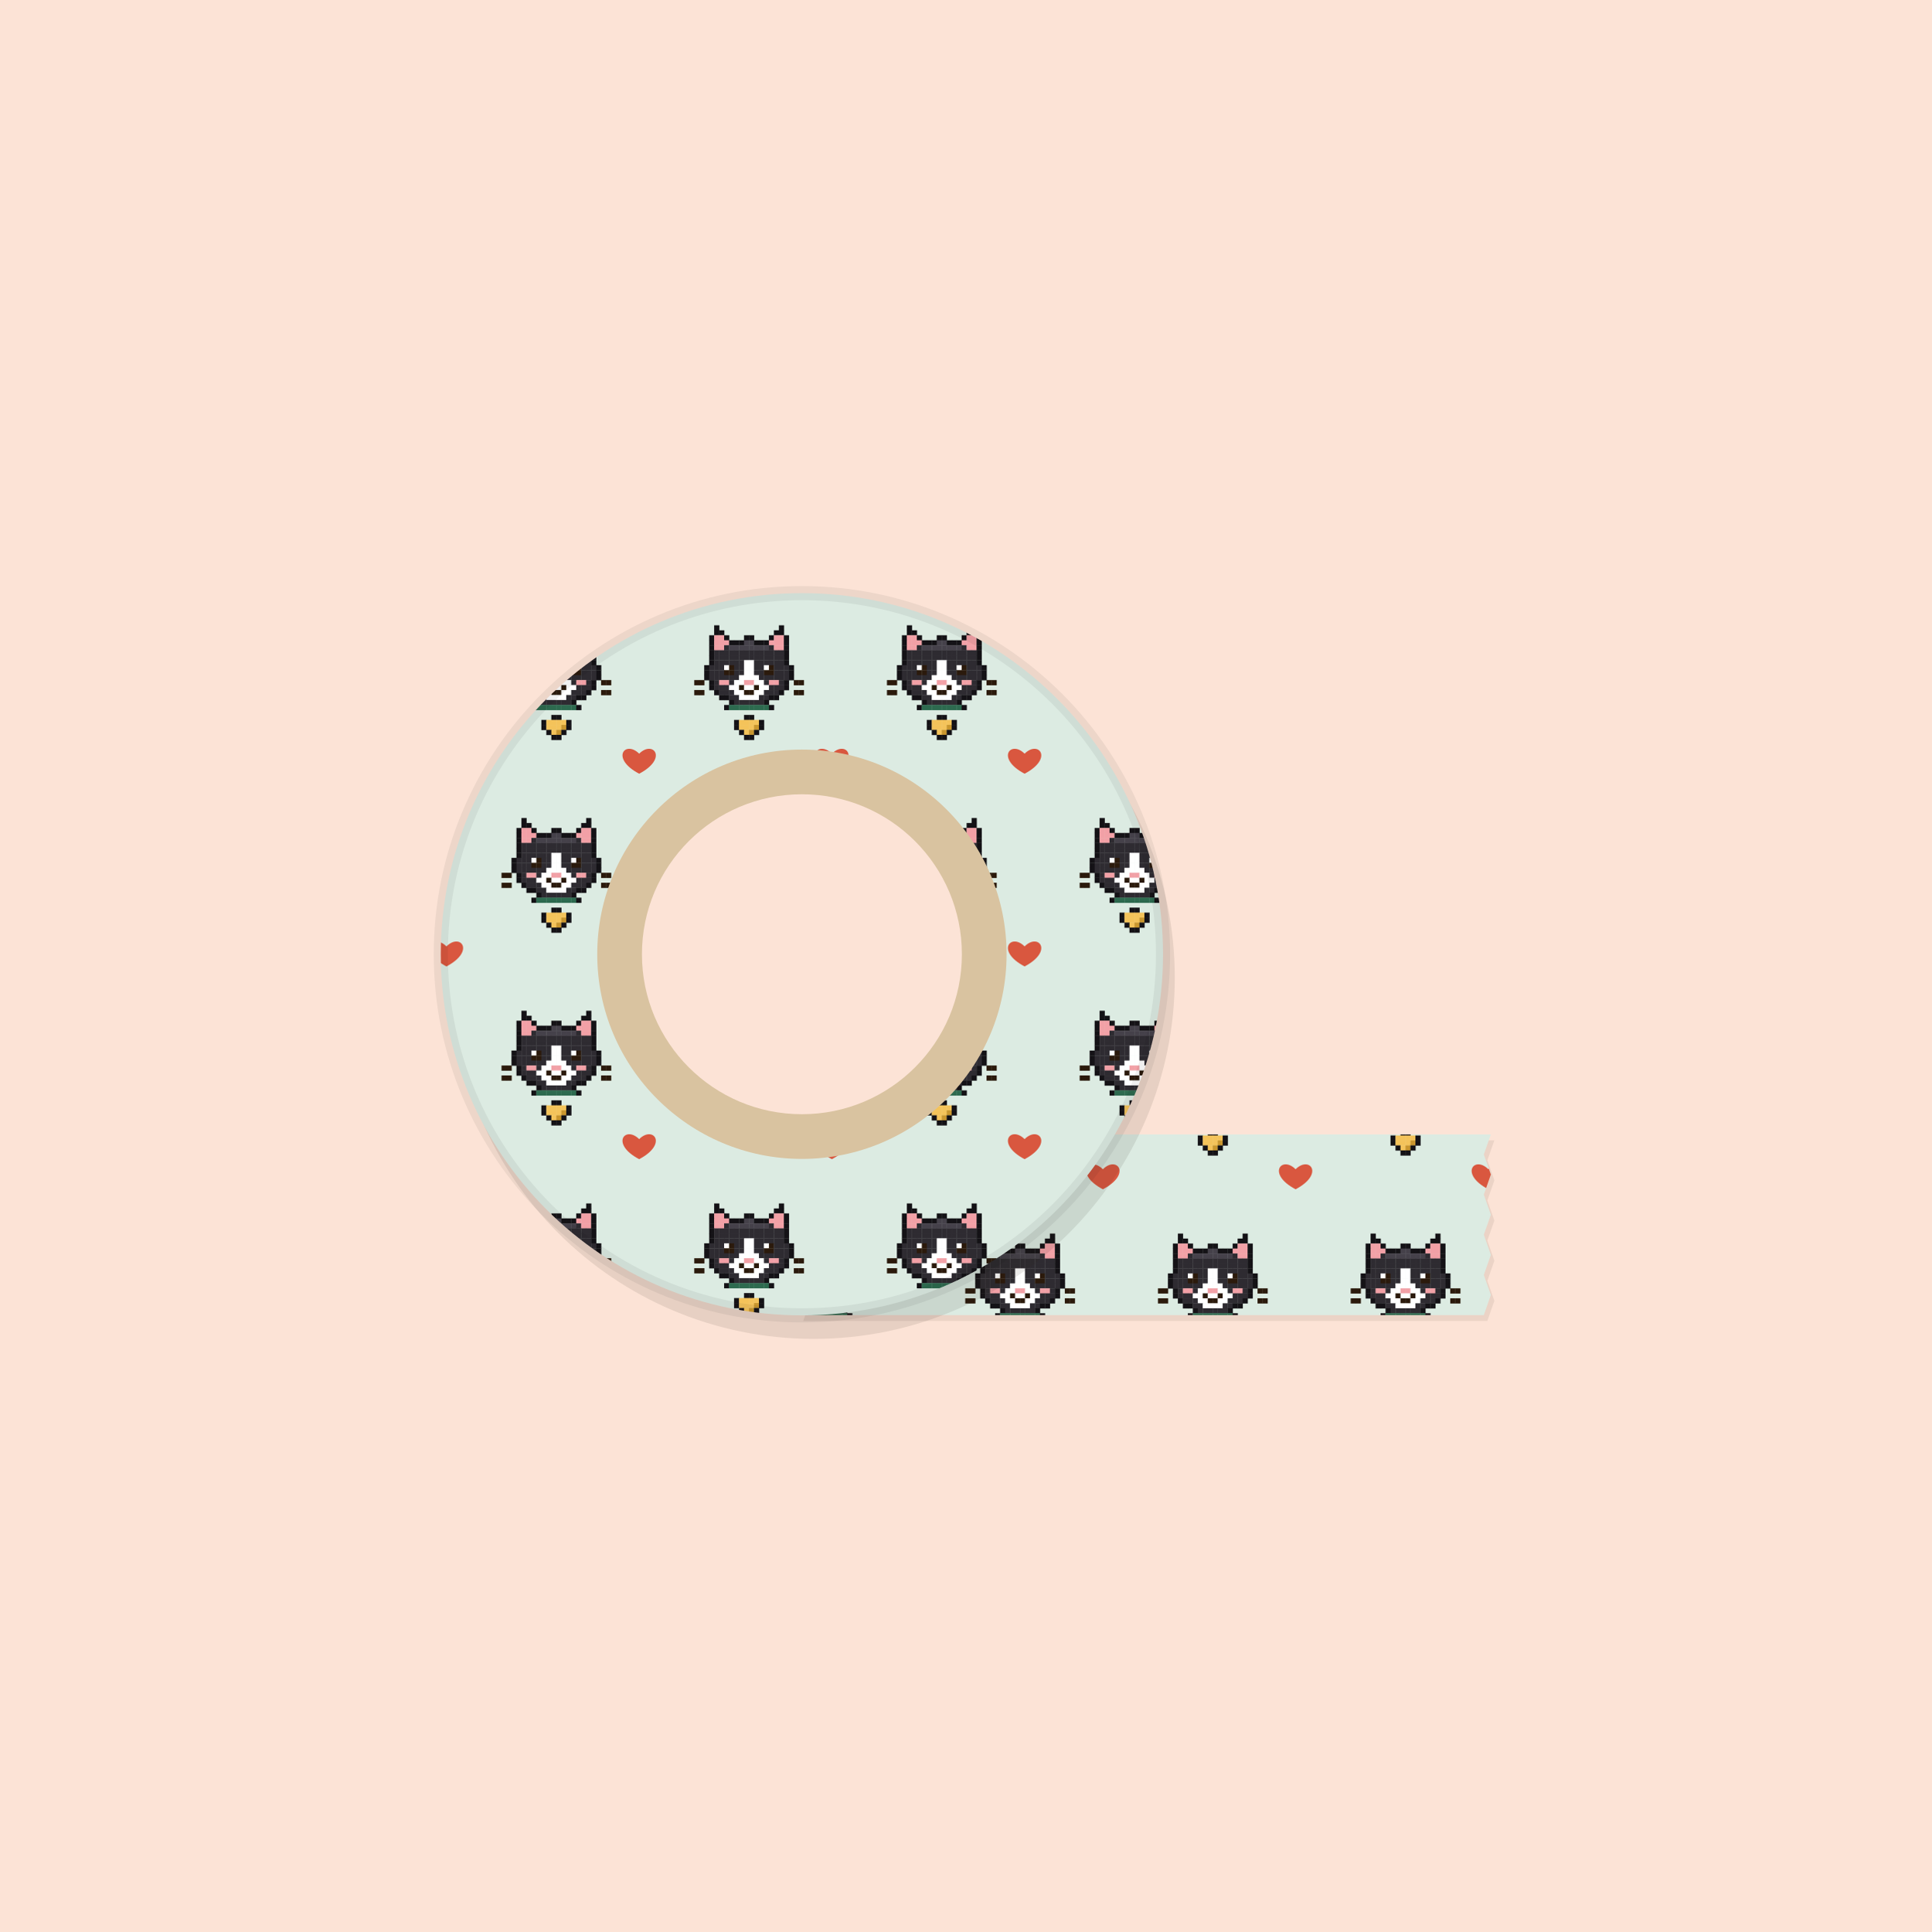
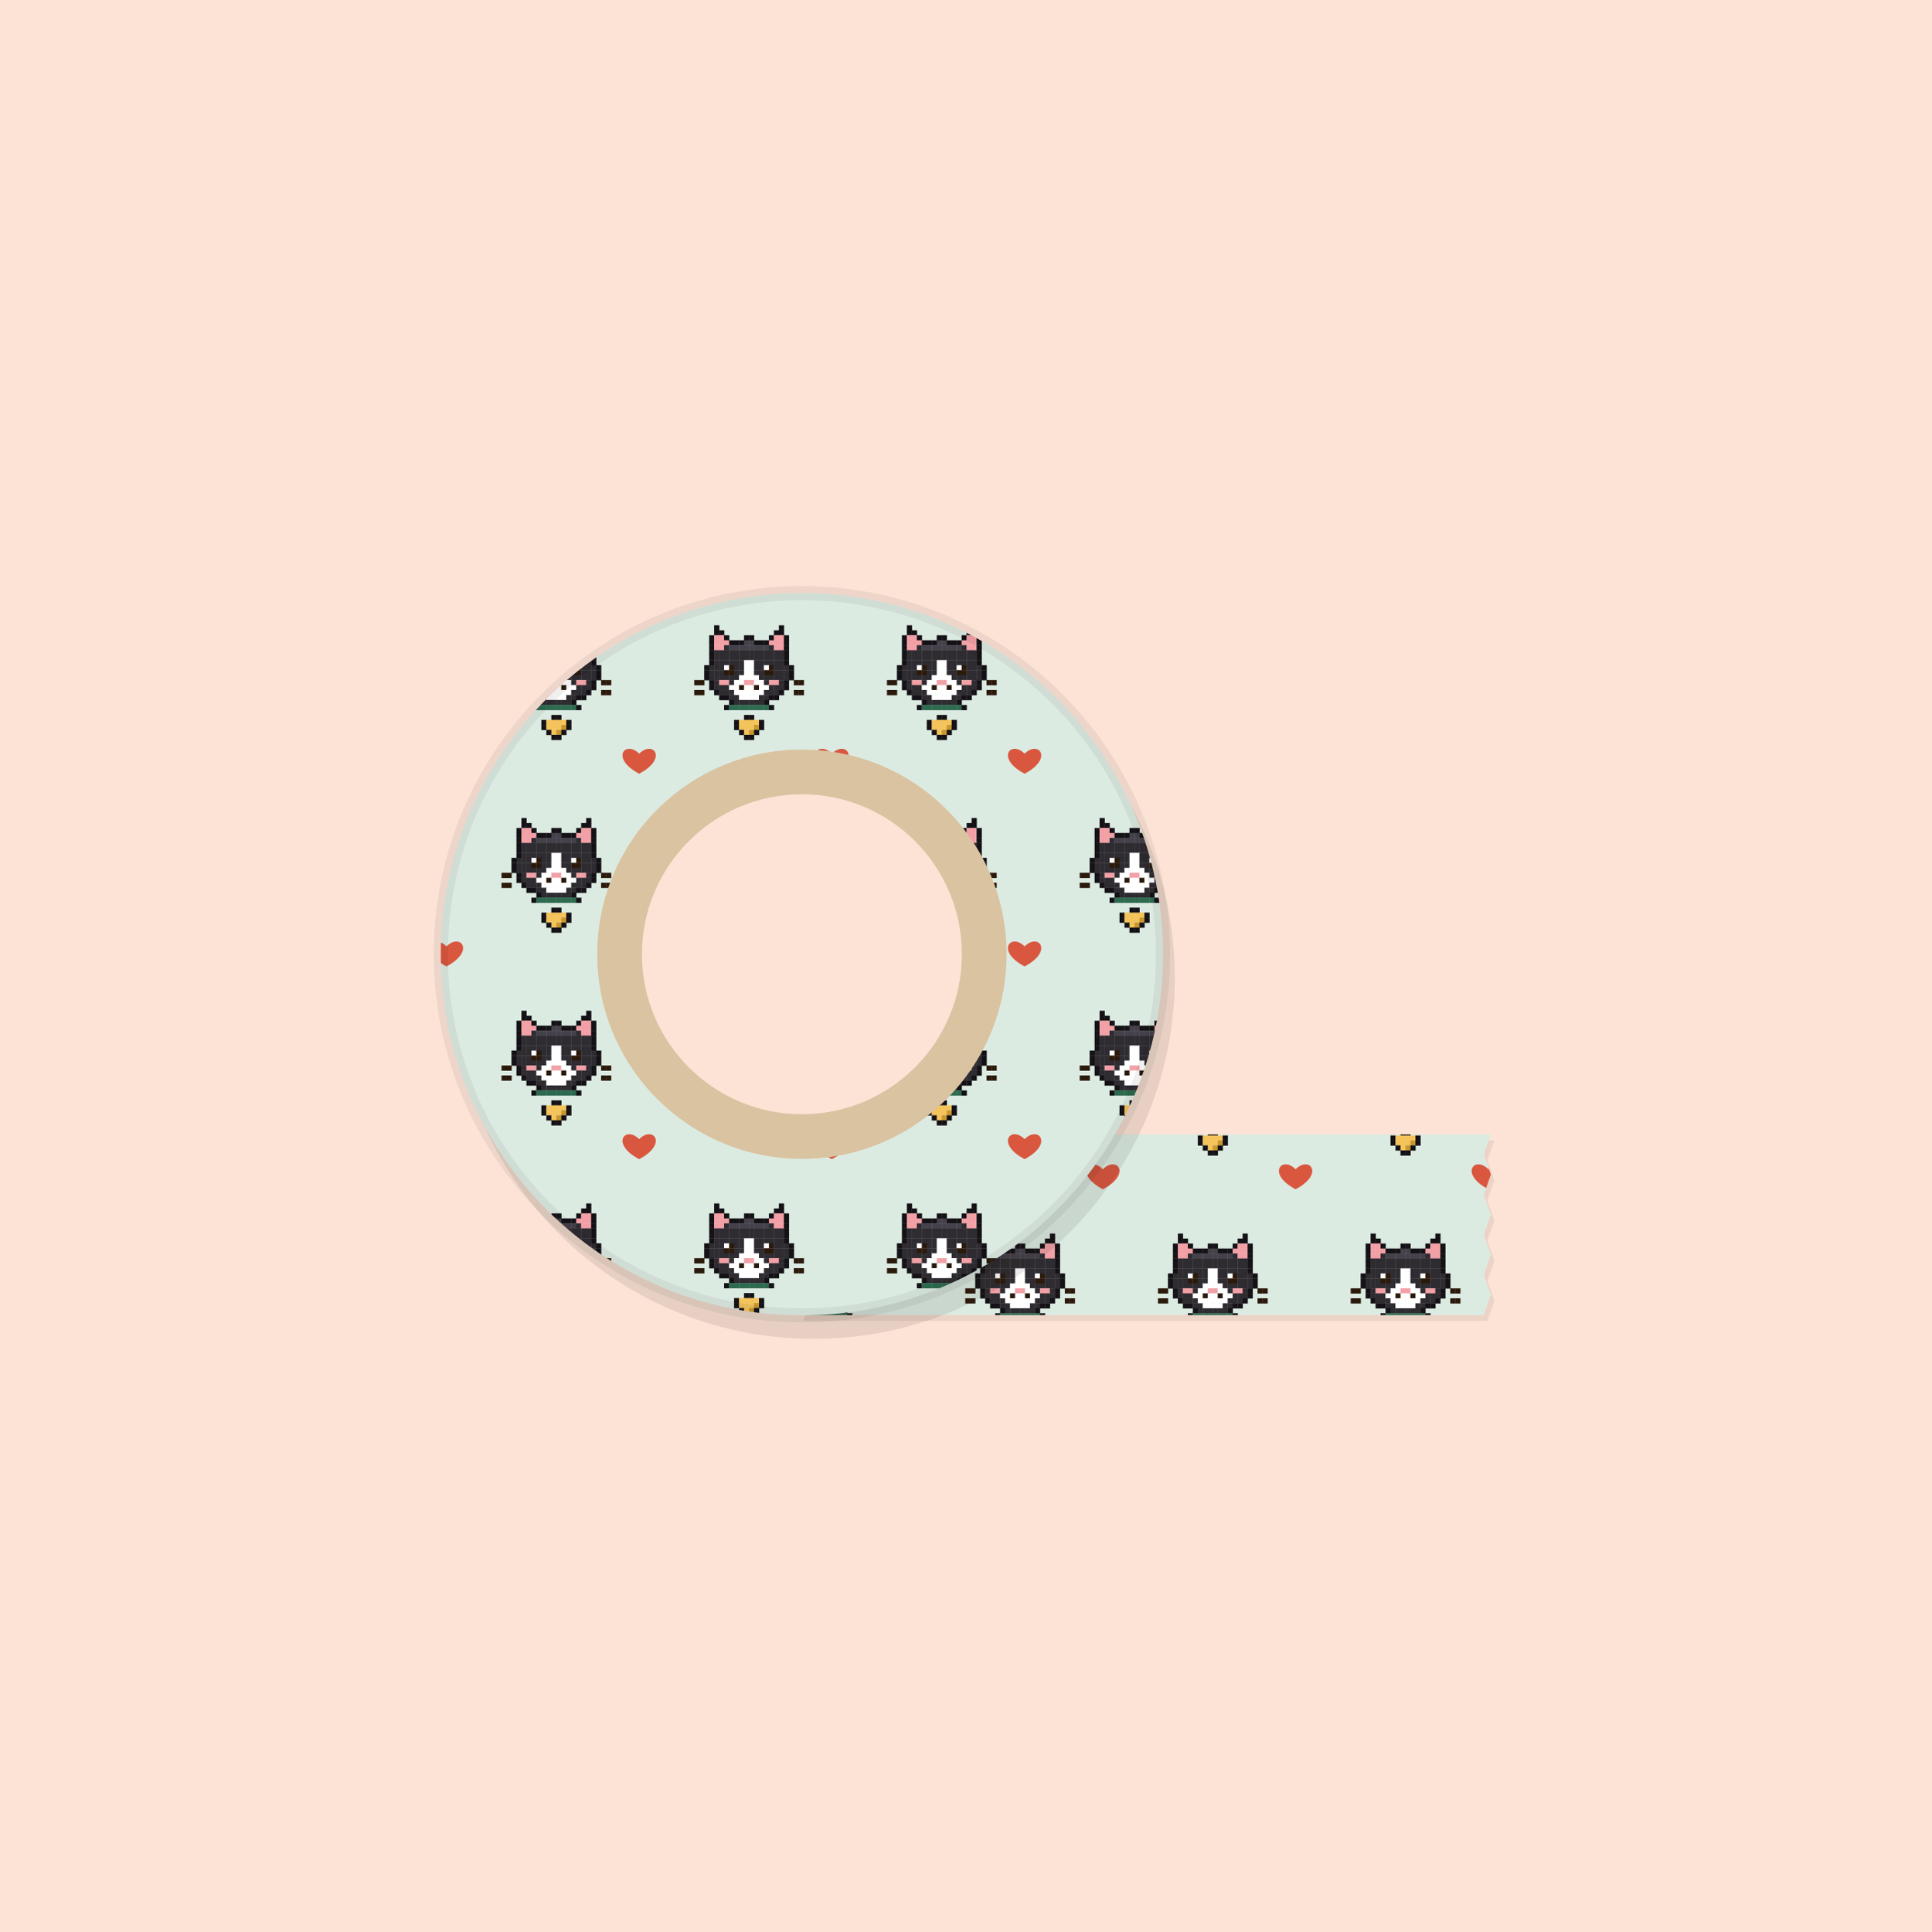
<svg xmlns="http://www.w3.org/2000/svg" width="1024" height="1024" viewBox="0 0 1024 1024">
  <rect width="1024" height="1024" fill="#FCE3D6" />
  <g transform="translate(156.95 224.60) scale(0.62344)">
-     <pattern id="ti5" width="163.84" height="163.84" patternUnits="userSpaceOnUse">
+     <pattern id="ti19" width="163.84" height="163.84" patternUnits="userSpaceOnUse">
      <rect width="163.84" height="163.84" fill="#DCEBE2" />
      <rect x="27.716" y="7.509" width="4.433" height="4.433" fill="#141216" />
      <rect x="82.739" y="7.509" width="4.433" height="4.433" fill="#141216" />
      <rect x="27.716" y="11.742" width="4.433" height="4.433" fill="#141216" />
      <rect x="31.949" y="11.742" width="4.433" height="4.433" fill="#141216" />
      <rect x="78.507" y="11.742" width="4.433" height="4.433" fill="#141216" />
      <rect x="82.739" y="11.742" width="4.433" height="4.433" fill="#141216" />
      <rect x="23.484" y="15.974" width="4.433" height="4.433" fill="#141216" />
      <rect x="27.716" y="15.974" width="4.433" height="4.433" fill="#F2A0A6" />
      <rect x="31.949" y="15.974" width="4.433" height="4.433" fill="#F2A0A6" />
      <rect x="36.181" y="15.974" width="4.433" height="4.433" fill="#141216" />
      <rect x="53.111" y="15.974" width="4.433" height="4.433" fill="#141216" />
      <rect x="57.344" y="15.974" width="4.433" height="4.433" fill="#141216" />
      <rect x="74.274" y="15.974" width="4.433" height="4.433" fill="#141216" />
      <rect x="78.507" y="15.974" width="4.433" height="4.433" fill="#F2A0A6" />
      <rect x="82.739" y="15.974" width="4.433" height="4.433" fill="#F2A0A6" />
      <rect x="86.972" y="15.974" width="4.433" height="4.433" fill="#141216" />
      <rect x="23.484" y="20.207" width="4.433" height="4.433" fill="#141216" />
      <rect x="27.716" y="20.207" width="4.433" height="4.433" fill="#F2A0A6" />
      <rect x="31.949" y="20.207" width="4.433" height="4.433" fill="#F2A0A6" />
      <rect x="36.181" y="20.207" width="4.433" height="4.433" fill="#F2A0A6" />
      <rect x="40.414" y="20.207" width="4.433" height="4.433" fill="#141216" />
      <rect x="44.646" y="20.207" width="4.433" height="4.433" fill="#141216" />
      <rect x="48.879" y="20.207" width="4.433" height="4.433" fill="#141216" />
      <rect x="53.111" y="20.207" width="4.433" height="4.433" fill="#45414A" />
      <rect x="57.344" y="20.207" width="4.433" height="4.433" fill="#45414A" />
      <rect x="61.577" y="20.207" width="4.433" height="4.433" fill="#141216" />
      <rect x="65.809" y="20.207" width="4.433" height="4.433" fill="#141216" />
      <rect x="70.042" y="20.207" width="4.433" height="4.433" fill="#141216" />
      <rect x="74.274" y="20.207" width="4.433" height="4.433" fill="#F2A0A6" />
      <rect x="78.507" y="20.207" width="4.433" height="4.433" fill="#F2A0A6" />
      <rect x="82.739" y="20.207" width="4.433" height="4.433" fill="#F2A0A6" />
      <rect x="86.972" y="20.207" width="4.433" height="4.433" fill="#141216" />
      <rect x="23.484" y="24.439" width="4.433" height="4.433" fill="#141216" />
      <rect x="27.716" y="24.439" width="4.433" height="4.433" fill="#F2A0A6" />
      <rect x="31.949" y="24.439" width="4.433" height="4.433" fill="#F2A0A6" />
      <rect x="36.181" y="24.439" width="4.433" height="4.433" fill="#2E2B31" />
      <rect x="40.414" y="24.439" width="4.433" height="4.433" fill="#45414A" />
      <rect x="44.646" y="24.439" width="4.433" height="4.433" fill="#45414A" />
      <rect x="48.879" y="24.439" width="4.433" height="4.433" fill="#45414A" />
      <rect x="53.111" y="24.439" width="4.433" height="4.433" fill="#45414A" />
      <rect x="57.344" y="24.439" width="4.433" height="4.433" fill="#45414A" />
      <rect x="61.577" y="24.439" width="4.433" height="4.433" fill="#45414A" />
      <rect x="65.809" y="24.439" width="4.433" height="4.433" fill="#45414A" />
      <rect x="70.042" y="24.439" width="4.433" height="4.433" fill="#45414A" />
      <rect x="74.274" y="24.439" width="4.433" height="4.433" fill="#2E2B31" />
      <rect x="78.507" y="24.439" width="4.433" height="4.433" fill="#F2A0A6" />
      <rect x="82.739" y="24.439" width="4.433" height="4.433" fill="#F2A0A6" />
      <rect x="86.972" y="24.439" width="4.433" height="4.433" fill="#141216" />
      <rect x="23.484" y="28.672" width="4.433" height="4.433" fill="#141216" />
      <rect x="27.716" y="28.672" width="4.433" height="4.433" fill="#2E2B31" />
      <rect x="31.949" y="28.672" width="4.433" height="4.433" fill="#2E2B31" />
      <rect x="36.181" y="28.672" width="4.433" height="4.433" fill="#2E2B31" />
      <rect x="40.414" y="28.672" width="4.433" height="4.433" fill="#2E2B31" />
      <rect x="44.646" y="28.672" width="4.433" height="4.433" fill="#2E2B31" />
      <rect x="48.879" y="28.672" width="4.433" height="4.433" fill="#2E2B31" />
      <rect x="53.111" y="28.672" width="4.433" height="4.433" fill="#2E2B31" />
      <rect x="57.344" y="28.672" width="4.433" height="4.433" fill="#2E2B31" />
      <rect x="61.577" y="28.672" width="4.433" height="4.433" fill="#2E2B31" />
      <rect x="65.809" y="28.672" width="4.433" height="4.433" fill="#2E2B31" />
      <rect x="70.042" y="28.672" width="4.433" height="4.433" fill="#2E2B31" />
      <rect x="74.274" y="28.672" width="4.433" height="4.433" fill="#2E2B31" />
      <rect x="78.507" y="28.672" width="4.433" height="4.433" fill="#2E2B31" />
      <rect x="82.739" y="28.672" width="4.433" height="4.433" fill="#2E2B31" />
      <rect x="86.972" y="28.672" width="4.433" height="4.433" fill="#141216" />
      <rect x="23.484" y="32.904" width="4.433" height="4.433" fill="#141216" />
      <rect x="27.716" y="32.904" width="4.433" height="4.433" fill="#2E2B31" />
      <rect x="31.949" y="32.904" width="4.433" height="4.433" fill="#2E2B31" />
      <rect x="36.181" y="32.904" width="4.433" height="4.433" fill="#2E2B31" />
      <rect x="40.414" y="32.904" width="4.433" height="4.433" fill="#2E2B31" />
      <rect x="44.646" y="32.904" width="4.433" height="4.433" fill="#2E2B31" />
      <rect x="48.879" y="32.904" width="4.433" height="4.433" fill="#2E2B31" />
      <rect x="53.111" y="32.904" width="4.433" height="4.433" fill="#2E2B31" />
      <rect x="57.344" y="32.904" width="4.433" height="4.433" fill="#2E2B31" />
      <rect x="61.577" y="32.904" width="4.433" height="4.433" fill="#2E2B31" />
      <rect x="65.809" y="32.904" width="4.433" height="4.433" fill="#2E2B31" />
      <rect x="70.042" y="32.904" width="4.433" height="4.433" fill="#2E2B31" />
      <rect x="74.274" y="32.904" width="4.433" height="4.433" fill="#2E2B31" />
      <rect x="78.507" y="32.904" width="4.433" height="4.433" fill="#2E2B31" />
      <rect x="82.739" y="32.904" width="4.433" height="4.433" fill="#2E2B31" />
      <rect x="86.972" y="32.904" width="4.433" height="4.433" fill="#141216" />
      <rect x="23.484" y="37.137" width="4.433" height="4.433" fill="#141216" />
      <rect x="27.716" y="37.137" width="4.433" height="4.433" fill="#2E2B31" />
      <rect x="31.949" y="37.137" width="4.433" height="4.433" fill="#2E2B31" />
      <rect x="36.181" y="37.137" width="4.433" height="4.433" fill="#2E2B31" />
      <rect x="40.414" y="37.137" width="4.433" height="4.433" fill="#2E2B31" />
      <rect x="44.646" y="37.137" width="4.433" height="4.433" fill="#2E2B31" />
      <rect x="48.879" y="37.137" width="4.433" height="4.433" fill="#2E2B31" />
      <rect x="53.111" y="37.137" width="4.433" height="4.433" fill="#FFFFFF" />
      <rect x="57.344" y="37.137" width="4.433" height="4.433" fill="#FFFFFF" />
      <rect x="61.577" y="37.137" width="4.433" height="4.433" fill="#2E2B31" />
      <rect x="65.809" y="37.137" width="4.433" height="4.433" fill="#2E2B31" />
      <rect x="70.042" y="37.137" width="4.433" height="4.433" fill="#2E2B31" />
      <rect x="74.274" y="37.137" width="4.433" height="4.433" fill="#2E2B31" />
      <rect x="78.507" y="37.137" width="4.433" height="4.433" fill="#2E2B31" />
      <rect x="82.739" y="37.137" width="4.433" height="4.433" fill="#2E2B31" />
      <rect x="86.972" y="37.137" width="4.433" height="4.433" fill="#141216" />
      <rect x="19.251" y="41.37" width="4.433" height="4.433" fill="#141216" />
      <rect x="23.484" y="41.37" width="4.433" height="4.433" fill="#2E2B31" />
      <rect x="27.716" y="41.37" width="4.433" height="4.433" fill="#2E2B31" />
      <rect x="31.949" y="41.37" width="4.433" height="4.433" fill="#2E2B31" />
      <rect x="36.181" y="41.37" width="4.433" height="4.433" fill="#FFFFFF" />
      <rect x="40.414" y="41.37" width="4.433" height="4.433" fill="#2B1A0C" />
      <rect x="44.646" y="41.37" width="4.433" height="4.433" fill="#2E2B31" />
      <rect x="48.879" y="41.37" width="4.433" height="4.433" fill="#2E2B31" />
      <rect x="53.111" y="41.37" width="4.433" height="4.433" fill="#FFFFFF" />
      <rect x="57.344" y="41.37" width="4.433" height="4.433" fill="#FFFFFF" />
      <rect x="61.577" y="41.37" width="4.433" height="4.433" fill="#2E2B31" />
      <rect x="65.809" y="41.37" width="4.433" height="4.433" fill="#2E2B31" />
      <rect x="70.042" y="41.37" width="4.433" height="4.433" fill="#FFFFFF" />
      <rect x="74.274" y="41.37" width="4.433" height="4.433" fill="#2B1A0C" />
      <rect x="78.507" y="41.37" width="4.433" height="4.433" fill="#2E2B31" />
      <rect x="82.739" y="41.37" width="4.433" height="4.433" fill="#2E2B31" />
      <rect x="86.972" y="41.37" width="4.433" height="4.433" fill="#2E2B31" />
      <rect x="91.204" y="41.37" width="4.433" height="4.433" fill="#141216" />
      <rect x="19.251" y="45.602" width="4.433" height="4.433" fill="#141216" />
      <rect x="23.484" y="45.602" width="4.433" height="4.433" fill="#2E2B31" />
      <rect x="27.716" y="45.602" width="4.433" height="4.433" fill="#2E2B31" />
      <rect x="31.949" y="45.602" width="4.433" height="4.433" fill="#2E2B31" />
      <rect x="36.181" y="45.602" width="4.433" height="4.433" fill="#2B1A0C" />
      <rect x="40.414" y="45.602" width="4.433" height="4.433" fill="#2B1A0C" />
      <rect x="44.646" y="45.602" width="4.433" height="4.433" fill="#2E2B31" />
      <rect x="48.879" y="45.602" width="4.433" height="4.433" fill="#2E2B31" />
      <rect x="53.111" y="45.602" width="4.433" height="4.433" fill="#FFFFFF" />
      <rect x="57.344" y="45.602" width="4.433" height="4.433" fill="#FFFFFF" />
      <rect x="61.577" y="45.602" width="4.433" height="4.433" fill="#2E2B31" />
      <rect x="65.809" y="45.602" width="4.433" height="4.433" fill="#2E2B31" />
      <rect x="70.042" y="45.602" width="4.433" height="4.433" fill="#2B1A0C" />
      <rect x="74.274" y="45.602" width="4.433" height="4.433" fill="#2B1A0C" />
      <rect x="78.507" y="45.602" width="4.433" height="4.433" fill="#2E2B31" />
      <rect x="82.739" y="45.602" width="4.433" height="4.433" fill="#2E2B31" />
      <rect x="86.972" y="45.602" width="4.433" height="4.433" fill="#2E2B31" />
      <rect x="91.204" y="45.602" width="4.433" height="4.433" fill="#141216" />
      <rect x="19.251" y="49.835" width="4.433" height="4.433" fill="#141216" />
      <rect x="23.484" y="49.835" width="4.433" height="4.433" fill="#2E2B31" />
      <rect x="27.716" y="49.835" width="4.433" height="4.433" fill="#2E2B31" />
      <rect x="31.949" y="49.835" width="4.433" height="4.433" fill="#2E2B31" />
      <rect x="36.181" y="49.835" width="4.433" height="4.433" fill="#2E2B31" />
      <rect x="40.414" y="49.835" width="4.433" height="4.433" fill="#2E2B31" />
      <rect x="44.646" y="49.835" width="4.433" height="4.433" fill="#2E2B31" />
      <rect x="48.879" y="49.835" width="4.433" height="4.433" fill="#FFFFFF" />
      <rect x="53.111" y="49.835" width="4.433" height="4.433" fill="#FFFFFF" />
      <rect x="57.344" y="49.835" width="4.433" height="4.433" fill="#FFFFFF" />
      <rect x="61.577" y="49.835" width="4.433" height="4.433" fill="#FFFFFF" />
      <rect x="65.809" y="49.835" width="4.433" height="4.433" fill="#2E2B31" />
      <rect x="70.042" y="49.835" width="4.433" height="4.433" fill="#2E2B31" />
      <rect x="74.274" y="49.835" width="4.433" height="4.433" fill="#2E2B31" />
      <rect x="78.507" y="49.835" width="4.433" height="4.433" fill="#2E2B31" />
      <rect x="82.739" y="49.835" width="4.433" height="4.433" fill="#2E2B31" />
      <rect x="86.972" y="49.835" width="4.433" height="4.433" fill="#2E2B31" />
      <rect x="91.204" y="49.835" width="4.433" height="4.433" fill="#141216" />
      <rect x="10.786" y="54.067" width="4.433" height="4.433" fill="#2B1A0C" />
      <rect x="15.019" y="54.067" width="4.433" height="4.433" fill="#2B1A0C" />
      <rect x="23.484" y="54.067" width="4.433" height="4.433" fill="#141216" />
      <rect x="27.716" y="54.067" width="4.433" height="4.433" fill="#2E2B31" />
      <rect x="31.949" y="54.067" width="4.433" height="4.433" fill="#F2A0A6" />
      <rect x="36.181" y="54.067" width="4.433" height="4.433" fill="#F2A0A6" />
      <rect x="40.414" y="54.067" width="4.433" height="4.433" fill="#2E2B31" />
      <rect x="44.646" y="54.067" width="4.433" height="4.433" fill="#FFFFFF" />
      <rect x="48.879" y="54.067" width="4.433" height="4.433" fill="#FFFFFF" />
      <rect x="53.111" y="54.067" width="4.433" height="4.433" fill="#F2A0A6" />
      <rect x="57.344" y="54.067" width="4.433" height="4.433" fill="#F2A0A6" />
      <rect x="61.577" y="54.067" width="4.433" height="4.433" fill="#FFFFFF" />
      <rect x="65.809" y="54.067" width="4.433" height="4.433" fill="#FFFFFF" />
      <rect x="70.042" y="54.067" width="4.433" height="4.433" fill="#2E2B31" />
      <rect x="74.274" y="54.067" width="4.433" height="4.433" fill="#F2A0A6" />
      <rect x="78.507" y="54.067" width="4.433" height="4.433" fill="#F2A0A6" />
      <rect x="82.739" y="54.067" width="4.433" height="4.433" fill="#2E2B31" />
      <rect x="86.972" y="54.067" width="4.433" height="4.433" fill="#141216" />
      <rect x="95.437" y="54.067" width="4.433" height="4.433" fill="#2B1A0C" />
      <rect x="99.669" y="54.067" width="4.433" height="4.433" fill="#2B1A0C" />
      <rect x="23.484" y="58.3" width="4.433" height="4.433" fill="#141216" />
      <rect x="27.716" y="58.3" width="4.433" height="4.433" fill="#2E2B31" />
      <rect x="31.949" y="58.3" width="4.433" height="4.433" fill="#2E2B31" />
      <rect x="36.181" y="58.3" width="4.433" height="4.433" fill="#2E2B31" />
      <rect x="40.414" y="58.3" width="4.433" height="4.433" fill="#FFFFFF" />
      <rect x="44.646" y="58.3" width="4.433" height="4.433" fill="#FFFFFF" />
      <rect x="48.879" y="58.3" width="4.433" height="4.433" fill="#2B1A0C" />
      <rect x="53.111" y="58.3" width="4.433" height="4.433" fill="#FFFFFF" />
      <rect x="57.344" y="58.3" width="4.433" height="4.433" fill="#FFFFFF" />
      <rect x="61.577" y="58.3" width="4.433" height="4.433" fill="#2B1A0C" />
      <rect x="65.809" y="58.3" width="4.433" height="4.433" fill="#FFFFFF" />
      <rect x="70.042" y="58.3" width="4.433" height="4.433" fill="#FFFFFF" />
      <rect x="74.274" y="58.3" width="4.433" height="4.433" fill="#2E2B31" />
      <rect x="78.507" y="58.3" width="4.433" height="4.433" fill="#2E2B31" />
      <rect x="82.739" y="58.3" width="4.433" height="4.433" fill="#2E2B31" />
      <rect x="86.972" y="58.3" width="4.433" height="4.433" fill="#141216" />
      <rect x="10.786" y="62.532" width="4.433" height="4.433" fill="#2B1A0C" />
      <rect x="15.019" y="62.532" width="4.433" height="4.433" fill="#2B1A0C" />
      <rect x="27.716" y="62.532" width="4.433" height="4.433" fill="#141216" />
      <rect x="31.949" y="62.532" width="4.433" height="4.433" fill="#2E2B31" />
      <rect x="36.181" y="62.532" width="4.433" height="4.433" fill="#2E2B31" />
      <rect x="40.414" y="62.532" width="4.433" height="4.433" fill="#2E2B31" />
      <rect x="44.646" y="62.532" width="4.433" height="4.433" fill="#FFFFFF" />
      <rect x="48.879" y="62.532" width="4.433" height="4.433" fill="#FFFFFF" />
-       <rect x="53.111" y="62.532" width="4.433" height="4.433" fill="#2B1A0C" />
-       <rect x="57.344" y="62.532" width="4.433" height="4.433" fill="#2B1A0C" />
+       <rect x="53.111" y="62.532" width="4.433" height="4.433" fill="#FFFFFF" />
+       <rect x="57.344" y="62.532" width="4.433" height="4.433" fill="#FFFFFF" />
      <rect x="61.577" y="62.532" width="4.433" height="4.433" fill="#FFFFFF" />
      <rect x="65.809" y="62.532" width="4.433" height="4.433" fill="#FFFFFF" />
      <rect x="70.042" y="62.532" width="4.433" height="4.433" fill="#2E2B31" />
      <rect x="74.274" y="62.532" width="4.433" height="4.433" fill="#2E2B31" />
      <rect x="78.507" y="62.532" width="4.433" height="4.433" fill="#2E2B31" />
      <rect x="82.739" y="62.532" width="4.433" height="4.433" fill="#141216" />
      <rect x="95.437" y="62.532" width="4.433" height="4.433" fill="#2B1A0C" />
      <rect x="99.669" y="62.532" width="4.433" height="4.433" fill="#2B1A0C" />
      <rect x="31.949" y="66.765" width="4.433" height="4.433" fill="#141216" />
      <rect x="36.181" y="66.765" width="4.433" height="4.433" fill="#141216" />
      <rect x="40.414" y="66.765" width="4.433" height="4.433" fill="#2E2B31" />
      <rect x="44.646" y="66.765" width="4.433" height="4.433" fill="#2E2B31" />
      <rect x="48.879" y="66.765" width="4.433" height="4.433" fill="#FFFFFF" />
      <rect x="53.111" y="66.765" width="4.433" height="4.433" fill="#FFFFFF" />
      <rect x="57.344" y="66.765" width="4.433" height="4.433" fill="#FFFFFF" />
      <rect x="61.577" y="66.765" width="4.433" height="4.433" fill="#FFFFFF" />
      <rect x="65.809" y="66.765" width="4.433" height="4.433" fill="#2E2B31" />
      <rect x="70.042" y="66.765" width="4.433" height="4.433" fill="#2E2B31" />
      <rect x="74.274" y="66.765" width="4.433" height="4.433" fill="#141216" />
      <rect x="78.507" y="66.765" width="4.433" height="4.433" fill="#141216" />
      <rect x="40.414" y="70.997" width="4.433" height="4.433" fill="#141216" />
      <rect x="44.646" y="70.997" width="4.433" height="4.433" fill="#2E2B31" />
      <rect x="48.879" y="70.997" width="4.433" height="4.433" fill="#2E2B31" />
      <rect x="53.111" y="70.997" width="4.433" height="4.433" fill="#2E2B31" />
      <rect x="57.344" y="70.997" width="4.433" height="4.433" fill="#2E2B31" />
      <rect x="61.577" y="70.997" width="4.433" height="4.433" fill="#2E2B31" />
      <rect x="65.809" y="70.997" width="4.433" height="4.433" fill="#2E2B31" />
      <rect x="70.042" y="70.997" width="4.433" height="4.433" fill="#141216" />
      <rect x="36.181" y="75.23" width="4.433" height="4.433" fill="#141216" />
      <rect x="40.414" y="75.23" width="4.433" height="4.433" fill="#2D6A4F" />
      <rect x="44.646" y="75.23" width="4.433" height="4.433" fill="#2D6A4F" />
      <rect x="48.879" y="75.23" width="4.433" height="4.433" fill="#2D6A4F" />
      <rect x="53.111" y="75.23" width="4.433" height="4.433" fill="#2D6A4F" />
      <rect x="57.344" y="75.23" width="4.433" height="4.433" fill="#2D6A4F" />
      <rect x="61.577" y="75.23" width="4.433" height="4.433" fill="#2D6A4F" />
      <rect x="65.809" y="75.23" width="4.433" height="4.433" fill="#2D6A4F" />
      <rect x="70.042" y="75.23" width="4.433" height="4.433" fill="#2D6A4F" />
      <rect x="74.274" y="75.23" width="4.433" height="4.433" fill="#141216" />
      <rect x="53.111" y="83.695" width="4.433" height="4.433" fill="#141216" />
      <rect x="57.344" y="83.695" width="4.433" height="4.433" fill="#141216" />
      <rect x="44.646" y="87.927" width="4.433" height="4.433" fill="#141216" />
      <rect x="48.879" y="87.927" width="4.433" height="4.433" fill="#F4C35A" />
      <rect x="53.111" y="87.927" width="4.433" height="4.433" fill="#F4C35A" />
      <rect x="57.344" y="87.927" width="4.433" height="4.433" fill="#F4C35A" />
      <rect x="61.577" y="87.927" width="4.433" height="4.433" fill="#F4C35A" />
      <rect x="65.809" y="87.927" width="4.433" height="4.433" fill="#141216" />
      <rect x="44.646" y="92.16" width="4.433" height="4.433" fill="#141216" />
      <rect x="48.879" y="92.16" width="4.433" height="4.433" fill="#F4C35A" />
      <rect x="53.111" y="92.16" width="4.433" height="4.433" fill="#F4C35A" />
      <rect x="57.344" y="92.16" width="4.433" height="4.433" fill="#F4C35A" />
      <rect x="61.577" y="92.16" width="4.433" height="4.433" fill="#C9962E" />
      <rect x="65.809" y="92.16" width="4.433" height="4.433" fill="#141216" />
      <rect x="48.879" y="96.392" width="4.433" height="4.433" fill="#141216" />
      <rect x="53.111" y="96.392" width="4.433" height="4.433" fill="#F4C35A" />
      <rect x="57.344" y="96.392" width="4.433" height="4.433" fill="#C9962E" />
      <rect x="61.577" y="96.392" width="4.433" height="4.433" fill="#141216" />
      <rect x="53.111" y="100.625" width="4.433" height="4.433" fill="#141216" />
      <rect x="57.344" y="100.625" width="4.433" height="4.433" fill="#141216" />
      <path d="M127.80,133.69 C102.89,120.59 116.00,104.86 127.80,116.65 C139.59,104.86 152.70,120.59 127.80,133.69 Z" fill="#D9573F" />
    </pattern>
    <g transform="translate(721.92 680.96) rotate(0)" opacity="1">
      <path d="M-291.8,-76.8 L291.8,-76.8 L293.8,-76.8 L287.8,-59.7 L293.8,-42.7 L287.8,-25.6 L293.8,-8.5 L287.8,8.5 L293.8,25.6 L287.8,42.7 L293.8,59.7 L287.8,76.8 L-291.8,76.8 L-293.8,76.8 L-287.8,59.7 L-293.8,42.7 L-287.8,25.6 L-293.8,8.5 L-287.8,-8.5 L-293.8,-25.6 L-287.8,-42.7 L-293.8,-59.7 L-287.8,-76.8 Z" fill="#2B1F12" opacity=".08" transform="translate(3 5)" />
-       <path d="M-291.8,-76.8 L291.8,-76.8 L293.8,-76.8 L287.8,-59.7 L293.8,-42.7 L287.8,-25.6 L293.8,-8.5 L287.8,8.5 L293.8,25.6 L287.8,42.7 L293.8,59.7 L287.8,76.8 L-291.8,76.8 L-293.8,76.8 L-287.8,59.7 L-293.8,42.7 L-287.8,25.6 L-293.8,8.5 L-287.8,-8.5 L-293.8,-25.6 L-287.8,-42.7 L-293.8,-59.7 L-287.8,-76.8 Z" fill="url(#ti5)" />
+       <path d="M-291.8,-76.8 L291.8,-76.8 L293.8,-76.8 L287.8,-59.7 L293.8,-42.7 L287.8,-25.6 L293.8,-8.5 L287.8,8.5 L293.8,25.6 L287.8,42.7 L293.8,59.7 L287.8,76.8 L-291.8,76.8 L-293.8,76.8 L-287.8,59.7 L-293.8,42.7 L-287.8,25.6 L-293.8,8.5 L-287.8,-8.5 L-293.8,-25.6 L-287.8,-42.7 L-293.8,-59.7 L-287.8,-76.8 Z" fill="url(#ti19)" />
    </g>
    <circle cx="440" cy="471" r="307" fill="#2B1F12" opacity=".1" />
-     <circle cx="430" cy="451" r="307" fill="url(#ti5)" />
+     <circle cx="430" cy="451" r="307" fill="url(#ti19)" />
    <circle cx="430" cy="451" r="307" fill="none" stroke="#000" stroke-opacity=".06" stroke-width="12" />
    <circle cx="430" cy="451" r="174" fill="#D9C3A0" />
    <circle cx="430" cy="451" r="136" fill="#FCE3D6" />
  </g>
</svg>
